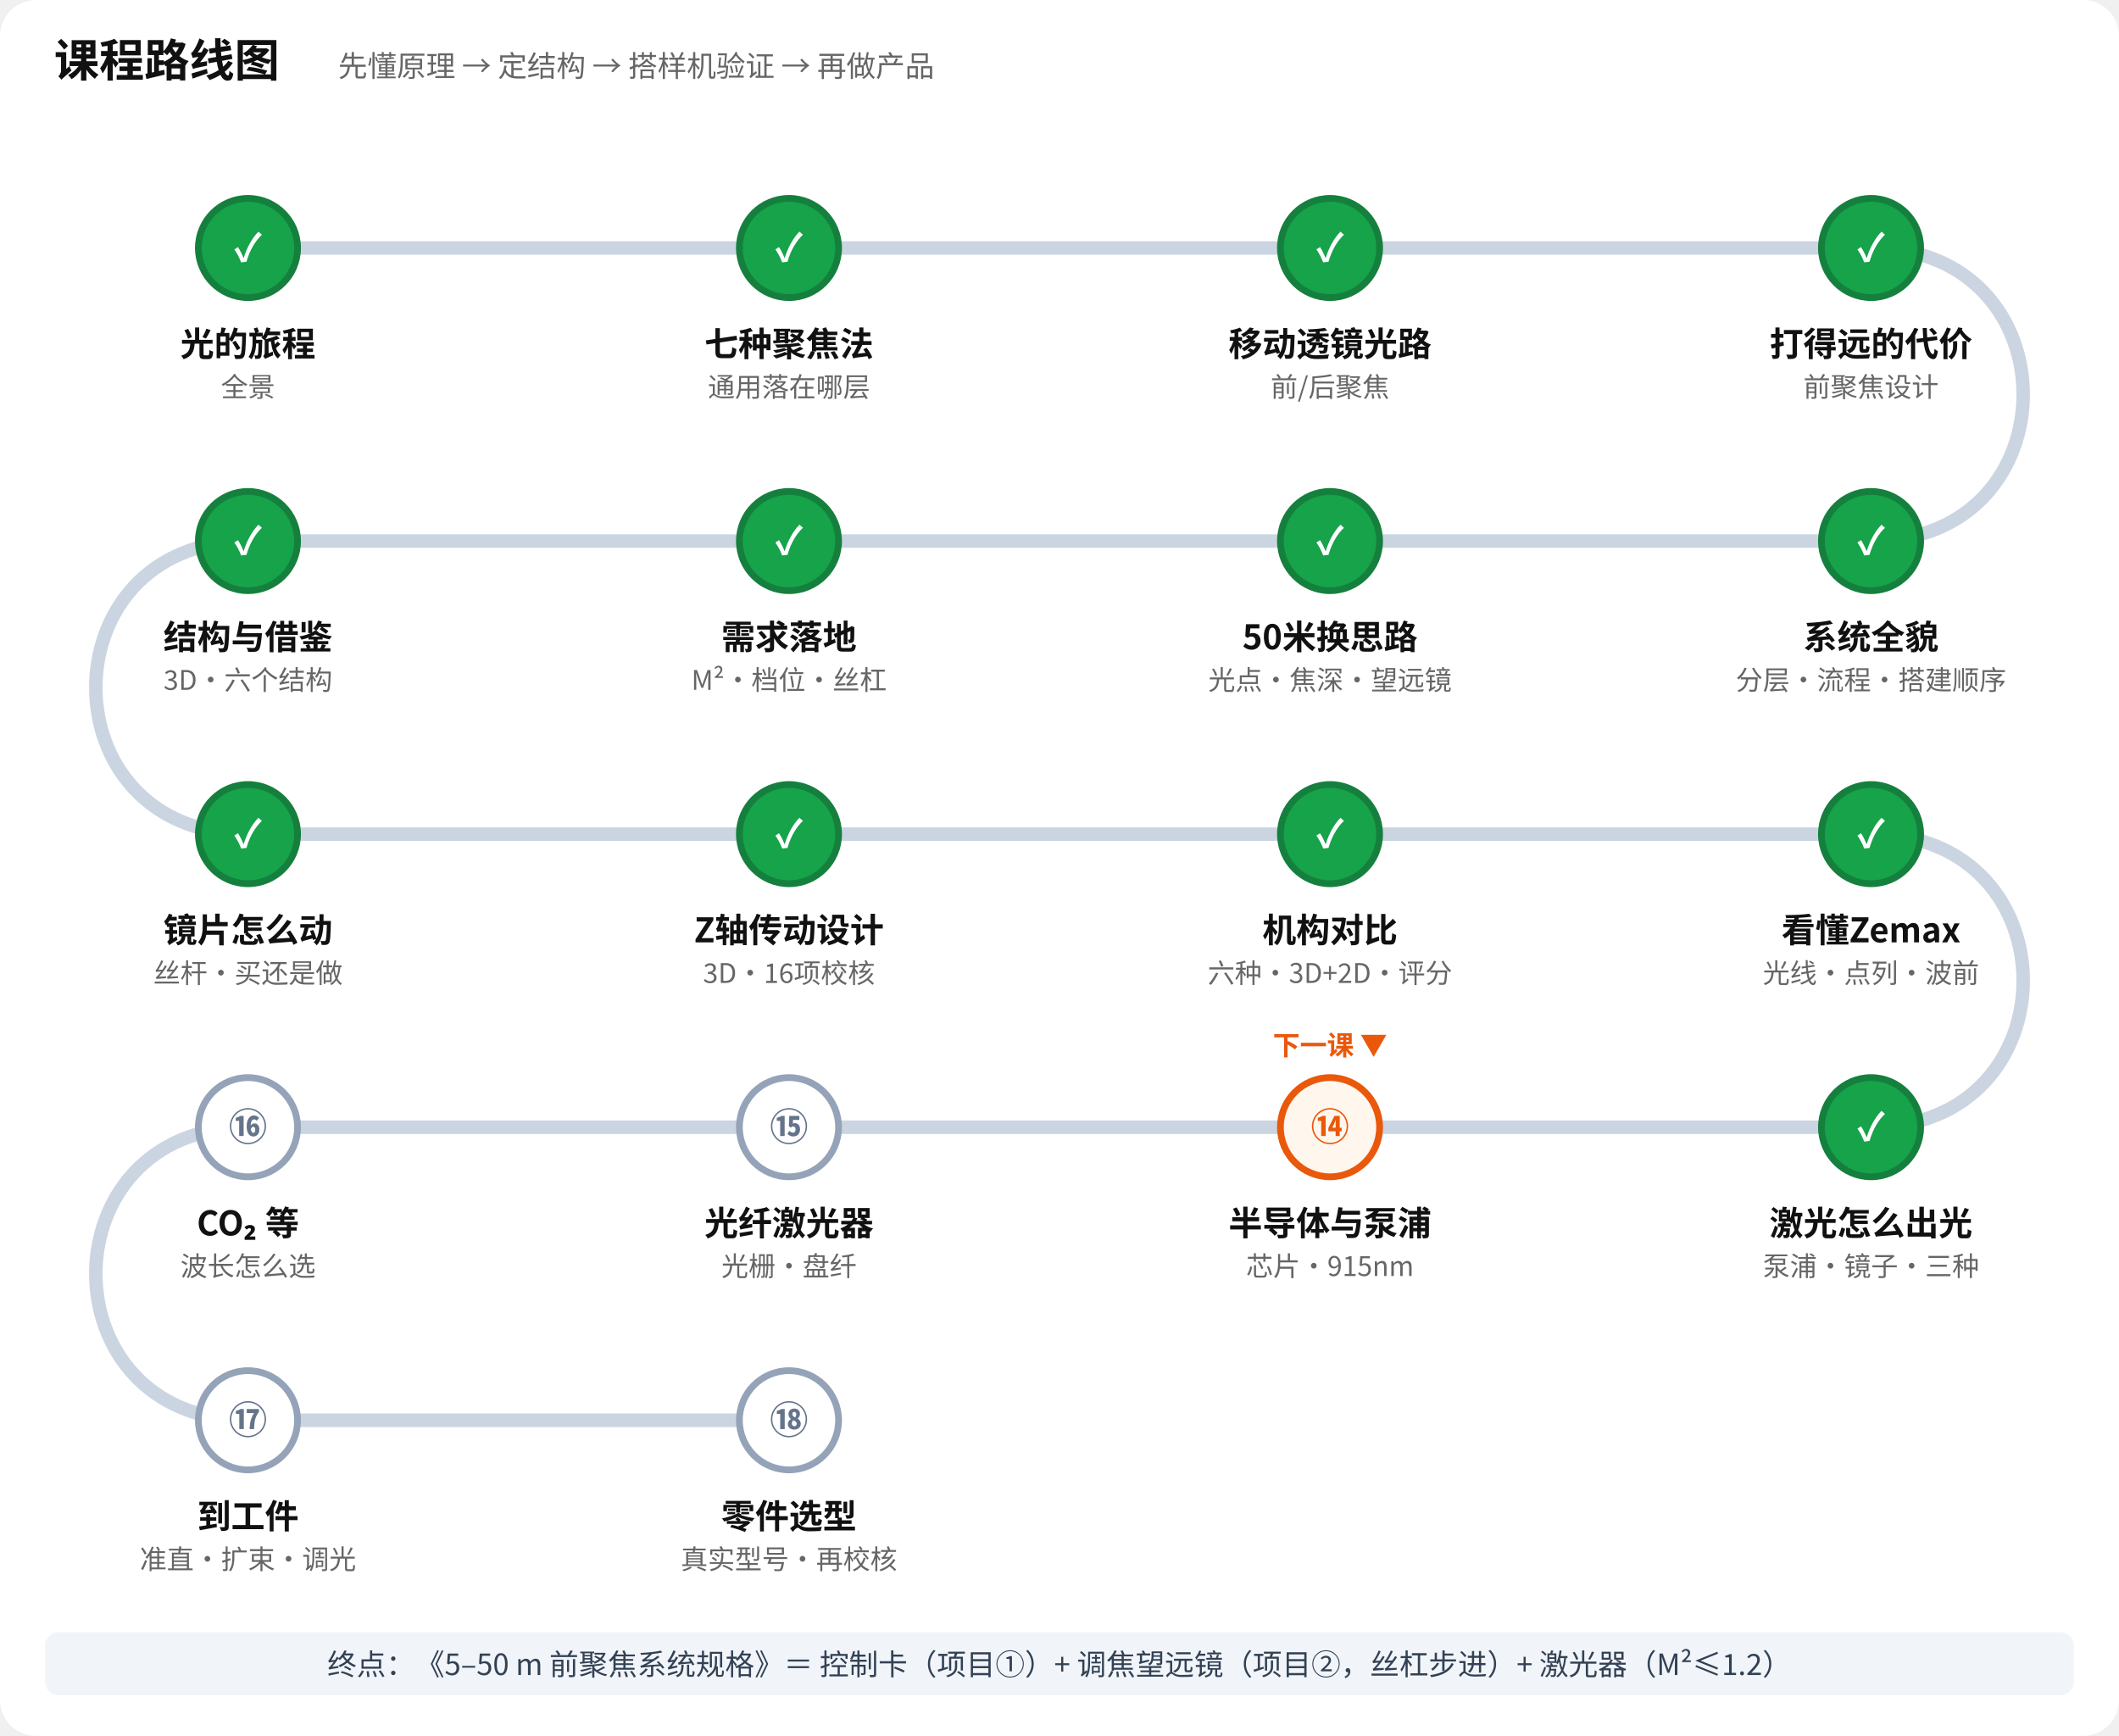
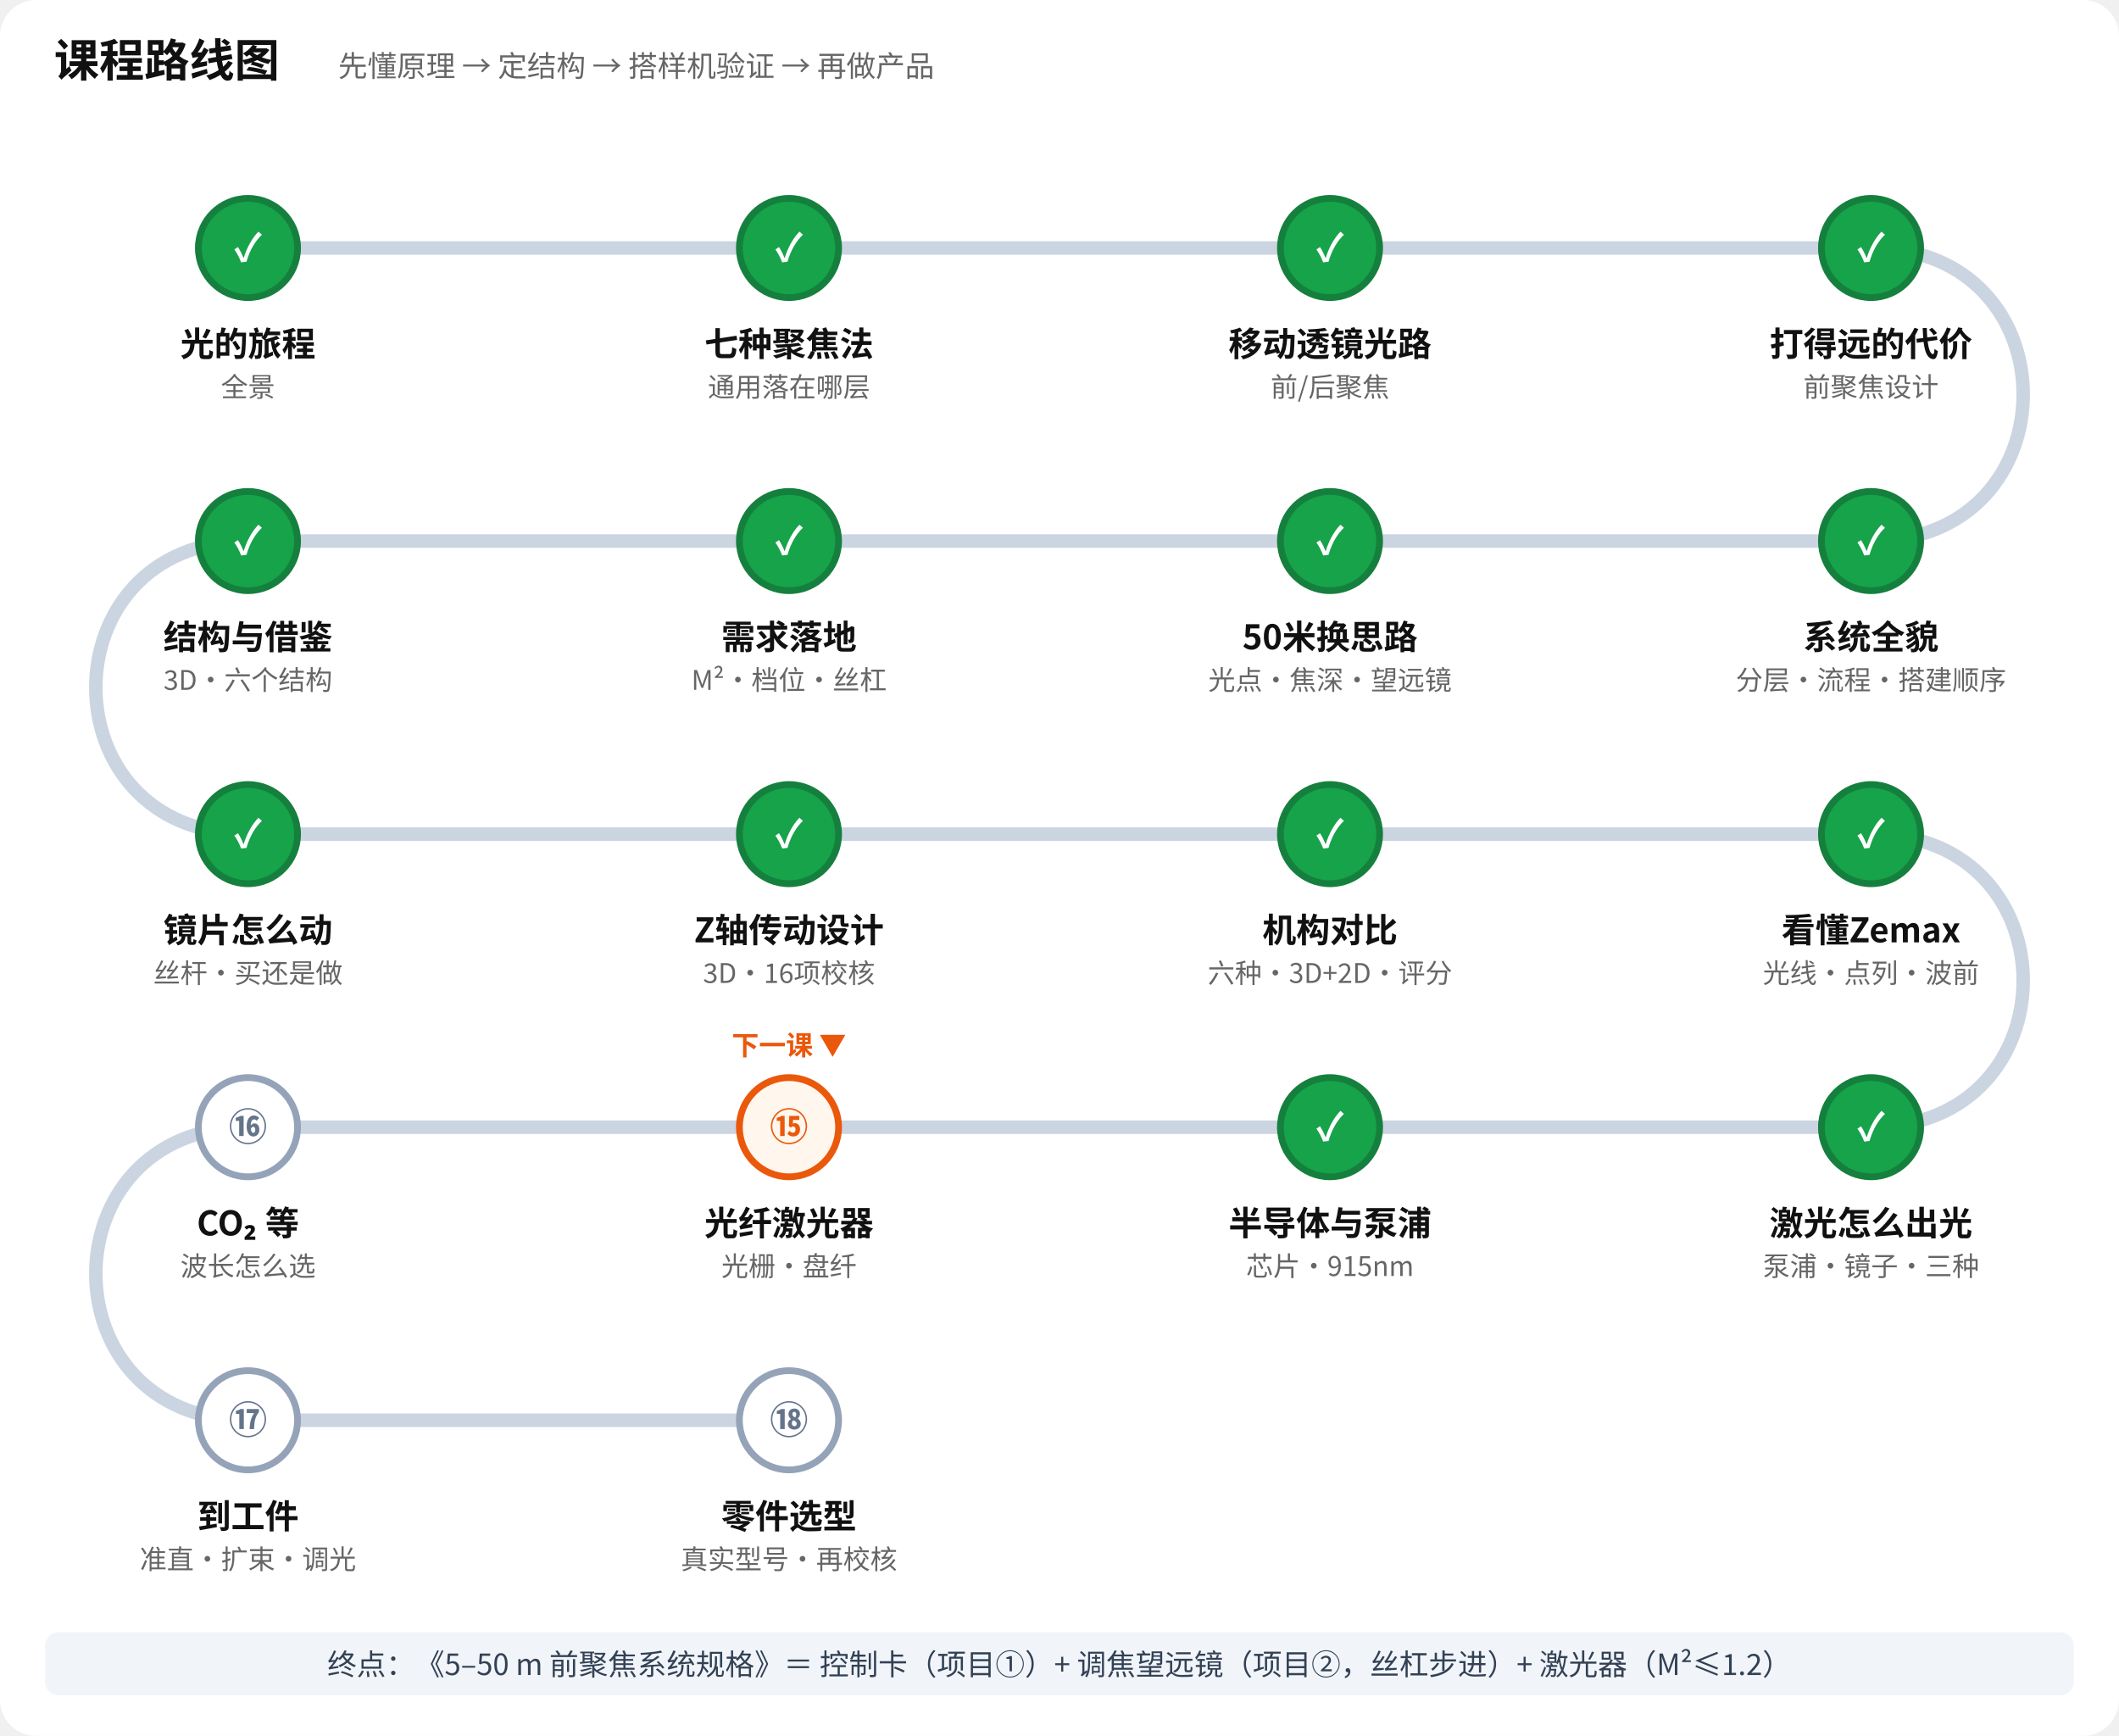
<svg xmlns="http://www.w3.org/2000/svg" viewBox="0 0 940 770" font-family="PingFang SC, Microsoft YaHei, Noto Sans CJK SC, WenQuanYi Zen Hei, sans-serif">
  <rect width="940" height="770" rx="16" fill="#ffffff" />
  <text x="24" y="34" font-size="20" font-weight="700" fill="#111">课程路线图</text>
  <text x="150" y="34" font-size="13" fill="#666">先懂原理 → 定结构 → 搭样机验证 → 再做产品</text>
  <path d="M110,110 L350,110 L590,110 L830,110 C920,110 920,240 830,240 L590,240 L350,240 L110,240 C20,240 20,370 110,370 L350,370 L590,370 L830,370 C920,370 920,500 830,500 L590,500 L350,500 L110,500 C20,500 20,630 110,630 L350,630" fill="none" stroke="#cbd5e1" stroke-width="6" stroke-linecap="round" />
  <circle cx="110" cy="110" r="22" fill="#16a34a" stroke="#15803d" stroke-width="3" />
  <text x="110" y="116" font-size="17" text-anchor="middle" fill="#fff" font-weight="700">✓</text>
  <text x="110" y="158" font-size="15" text-anchor="middle" fill="#111" font-weight="700">光的旅程</text>
  <text x="110" y="176" font-size="12" text-anchor="middle" fill="#666">全景</text>
  <circle cx="350" cy="110" r="22" fill="#16a34a" stroke="#15803d" stroke-width="3" />
  <text x="350" y="116" font-size="17" text-anchor="middle" fill="#fff" font-weight="700">✓</text>
  <text x="350" y="158" font-size="15" text-anchor="middle" fill="#111" font-weight="700">七种聚焦法</text>
  <text x="350" y="176" font-size="12" text-anchor="middle" fill="#666">通用落在哪层</text>
  <circle cx="590" cy="110" r="22" fill="#16a34a" stroke="#15803d" stroke-width="3" />
  <text x="590" y="116" font-size="17" text-anchor="middle" fill="#fff" font-weight="700">✓</text>
  <text x="590" y="158" font-size="15" text-anchor="middle" fill="#111" font-weight="700">移动透镜光路</text>
  <text x="590" y="176" font-size="12" text-anchor="middle" fill="#666">前/后聚焦</text>
  <circle cx="830" cy="110" r="22" fill="#16a34a" stroke="#15803d" stroke-width="3" />
  <text x="830" y="116" font-size="17" text-anchor="middle" fill="#fff" font-weight="700">✓</text>
  <text x="830" y="158" font-size="15" text-anchor="middle" fill="#111" font-weight="700">打得远的代价</text>
  <text x="830" y="176" font-size="12" text-anchor="middle" fill="#666">前聚焦设计</text>
  <circle cx="830" cy="240" r="22" fill="#16a34a" stroke="#15803d" stroke-width="3" />
  <text x="830" y="246" font-size="17" text-anchor="middle" fill="#fff" font-weight="700">✓</text>
  <text x="830" y="288" font-size="15" text-anchor="middle" fill="#111" font-weight="700">系统全貌</text>
  <text x="830" y="306" font-size="12" text-anchor="middle" fill="#666">分层·流程·搭建顺序</text>
  <circle cx="590" cy="240" r="22" fill="#16a34a" stroke="#15803d" stroke-width="3" />
  <text x="590" y="246" font-size="17" text-anchor="middle" fill="#fff" font-weight="700">✓</text>
  <text x="590" y="288" font-size="15" text-anchor="middle" fill="#111" font-weight="700">50米换思路</text>
  <text x="590" y="306" font-size="12" text-anchor="middle" fill="#666">光点·焦深·望远镜</text>
  <circle cx="350" cy="240" r="22" fill="#16a34a" stroke="#15803d" stroke-width="3" />
  <text x="350" y="246" font-size="17" text-anchor="middle" fill="#fff" font-weight="700">✓</text>
  <text x="350" y="288" font-size="15" text-anchor="middle" fill="#111" font-weight="700">需求落地</text>
  <text x="350" y="306" font-size="12" text-anchor="middle" fill="#666">M²·档位·丝杠</text>
  <circle cx="110" cy="240" r="22" fill="#16a34a" stroke="#15803d" stroke-width="3" />
  <text x="110" y="246" font-size="17" text-anchor="middle" fill="#fff" font-weight="700">✓</text>
  <text x="110" y="288" font-size="15" text-anchor="middle" fill="#111" font-weight="700">结构与借鉴</text>
  <text x="110" y="306" font-size="12" text-anchor="middle" fill="#666">3D·六个结构</text>
  <circle cx="110" cy="370" r="22" fill="#16a34a" stroke="#15803d" stroke-width="3" />
  <text x="110" y="376" font-size="17" text-anchor="middle" fill="#fff" font-weight="700">✓</text>
  <text x="110" y="418" font-size="15" text-anchor="middle" fill="#111" font-weight="700">镜片怎么动</text>
  <text x="110" y="436" font-size="12" text-anchor="middle" fill="#666">丝杆·买还是做</text>
  <circle cx="350" cy="370" r="22" fill="#16a34a" stroke="#15803d" stroke-width="3" />
  <text x="350" y="376" font-size="17" text-anchor="middle" fill="#fff" font-weight="700">✓</text>
  <text x="350" y="418" font-size="15" text-anchor="middle" fill="#111" font-weight="700">Z轴传动设计</text>
  <text x="350" y="436" font-size="12" text-anchor="middle" fill="#666">3D·16项校核</text>
  <circle cx="590" cy="370" r="22" fill="#16a34a" stroke="#15803d" stroke-width="3" />
  <text x="590" y="376" font-size="17" text-anchor="middle" fill="#fff" font-weight="700">✓</text>
  <text x="590" y="418" font-size="15" text-anchor="middle" fill="#111" font-weight="700">机构对比</text>
  <text x="590" y="436" font-size="12" text-anchor="middle" fill="#666">六种·3D+2D·评分</text>
  <circle cx="830" cy="370" r="22" fill="#16a34a" stroke="#15803d" stroke-width="3" />
  <text x="830" y="376" font-size="17" text-anchor="middle" fill="#fff" font-weight="700">✓</text>
  <text x="830" y="418" font-size="15" text-anchor="middle" fill="#111" font-weight="700">看懂Zemax</text>
  <text x="830" y="436" font-size="12" text-anchor="middle" fill="#666">光线·点列·波前</text>
  <circle cx="830" cy="500" r="22" fill="#16a34a" stroke="#15803d" stroke-width="3" />
  <text x="830" y="506" font-size="17" text-anchor="middle" fill="#fff" font-weight="700">✓</text>
  <text x="830" y="548" font-size="15" text-anchor="middle" fill="#111" font-weight="700">激光怎么出光</text>
  <text x="830" y="566" font-size="12" text-anchor="middle" fill="#666">泵浦·镜子·三种</text>
-   <circle cx="590" cy="500" r="22" fill="#fff7ed" stroke="#ea580c" stroke-width="3" />
-   <text x="590" y="506" font-size="17" text-anchor="middle" fill="#ea580c" font-weight="700">⑭</text>
+   <circle cx="590" cy="500" r="22" fill="#16a34a" stroke="#15803d" stroke-width="3" />
+   <text x="590" y="506" font-size="17" text-anchor="middle" fill="#fff" font-weight="700">✓</text>
  <text x="590" y="548" font-size="15" text-anchor="middle" fill="#111" font-weight="700">半导体与泵浦</text>
  <text x="590" y="566" font-size="12" text-anchor="middle" fill="#666">芯片·915nm</text>
-   <circle cx="350" cy="500" r="22" fill="#fff" stroke="#94a3b8" stroke-width="3" />
-   <text x="350" y="506" font-size="17" text-anchor="middle" fill="#64748b" font-weight="700">⑮</text>
+   <circle cx="350" cy="500" r="22" fill="#fff7ed" stroke="#ea580c" stroke-width="3" />
+   <text x="350" y="506" font-size="17" text-anchor="middle" fill="#ea580c" font-weight="700">⑮</text>
  <text x="350" y="548" font-size="15" text-anchor="middle" fill="#111" font-weight="700">光纤激光器</text>
  <text x="350" y="566" font-size="12" text-anchor="middle" fill="#666">光栅·盘纤</text>
  <circle cx="110" cy="500" r="22" fill="#fff" stroke="#94a3b8" stroke-width="3" />
  <text x="110" y="506" font-size="17" text-anchor="middle" fill="#64748b" font-weight="700">⑯</text>
  <text x="110" y="548" font-size="15" text-anchor="middle" fill="#111" font-weight="700">CO₂ 等</text>
  <text x="110" y="566" font-size="12" text-anchor="middle" fill="#666">波长怎么选</text>
  <circle cx="110" cy="630" r="22" fill="#fff" stroke="#94a3b8" stroke-width="3" />
  <text x="110" y="636" font-size="17" text-anchor="middle" fill="#64748b" font-weight="700">⑰</text>
  <text x="110" y="678" font-size="15" text-anchor="middle" fill="#111" font-weight="700">到工件</text>
  <text x="110" y="696" font-size="12" text-anchor="middle" fill="#666">准直·扩束·调光</text>
  <circle cx="350" cy="630" r="22" fill="#fff" stroke="#94a3b8" stroke-width="3" />
  <text x="350" y="636" font-size="17" text-anchor="middle" fill="#64748b" font-weight="700">⑱</text>
  <text x="350" y="678" font-size="15" text-anchor="middle" fill="#111" font-weight="700">零件选型</text>
  <text x="350" y="696" font-size="12" text-anchor="middle" fill="#666">真实型号·再校核</text>
-   <text x="590" y="468" font-size="12" text-anchor="middle" fill="#ea580c" font-weight="700">下一课 ▼</text>
+   <text x="350" y="468" font-size="12" text-anchor="middle" fill="#ea580c" font-weight="700">下一课 ▼</text>
  <rect x="20" y="724" width="900" height="28" rx="6" fill="#f1f5f9" />
  <text x="470" y="743" font-size="13" text-anchor="middle" fill="#334155">终点：《5–50 m 前聚焦系统规格》＝ 控制卡（项目①）+ 调焦望远镜（项目②，丝杠步进）+ 激光器（M²≤1.2）</text>
</svg>
